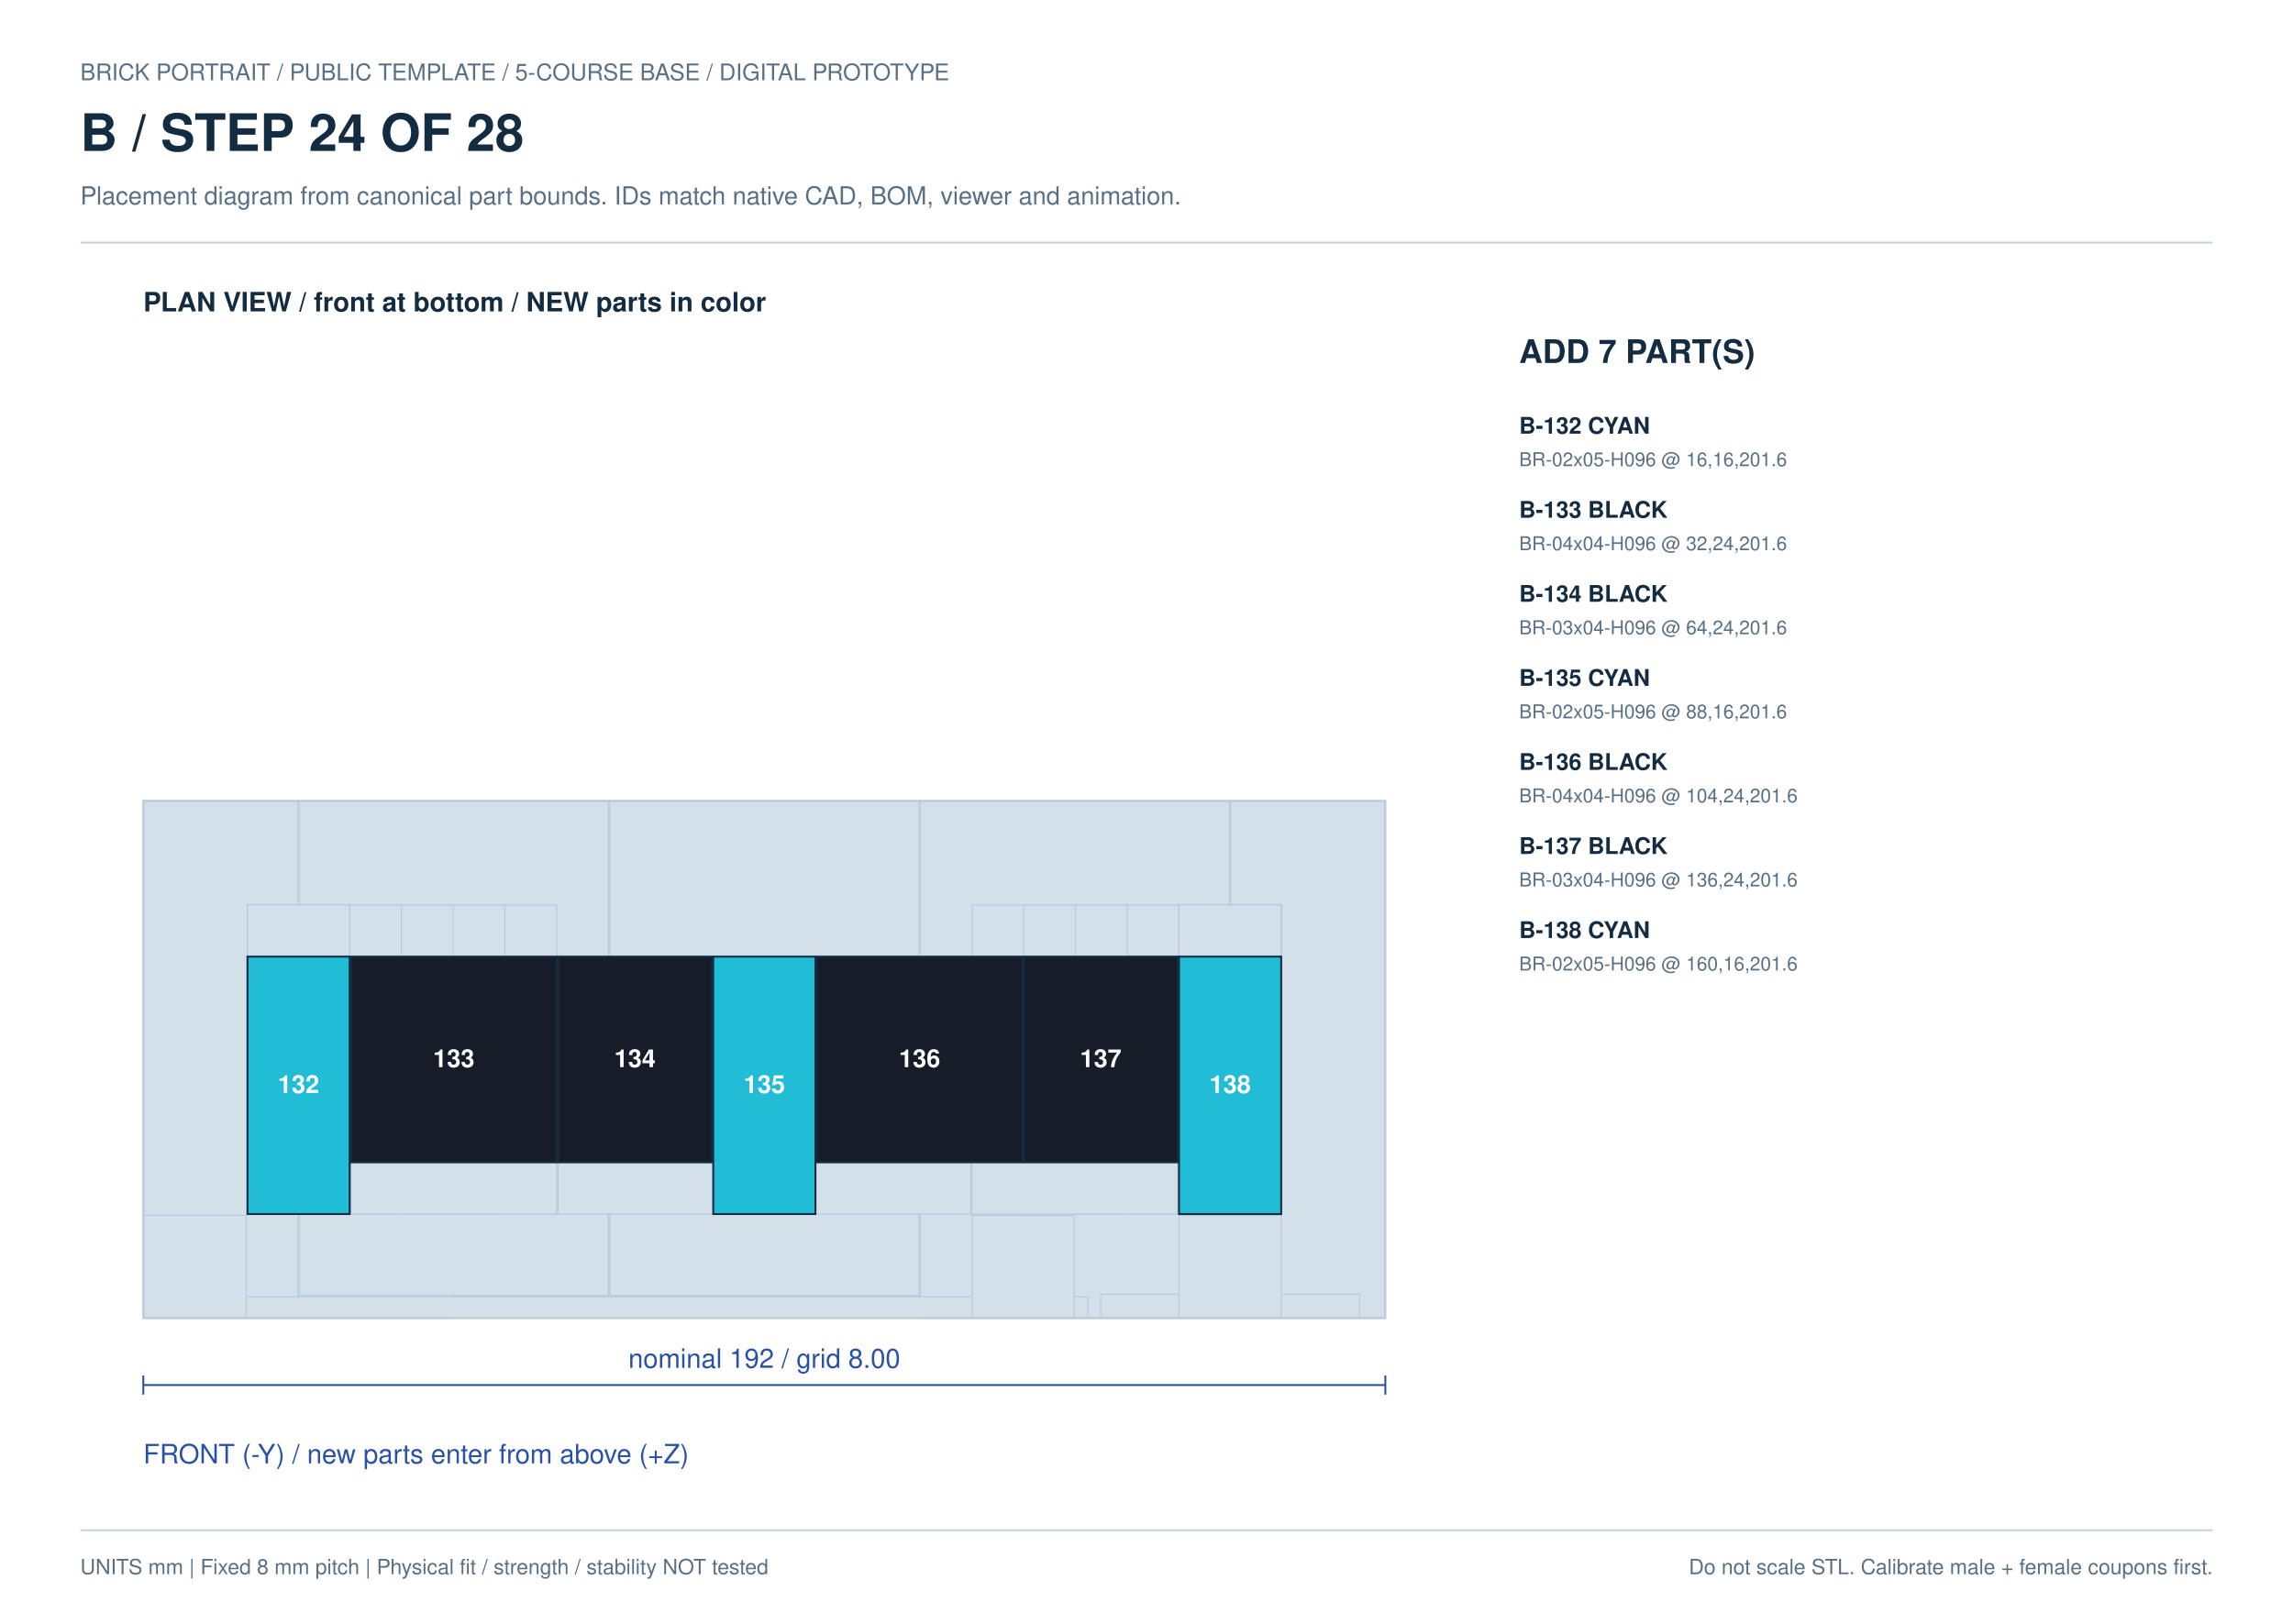
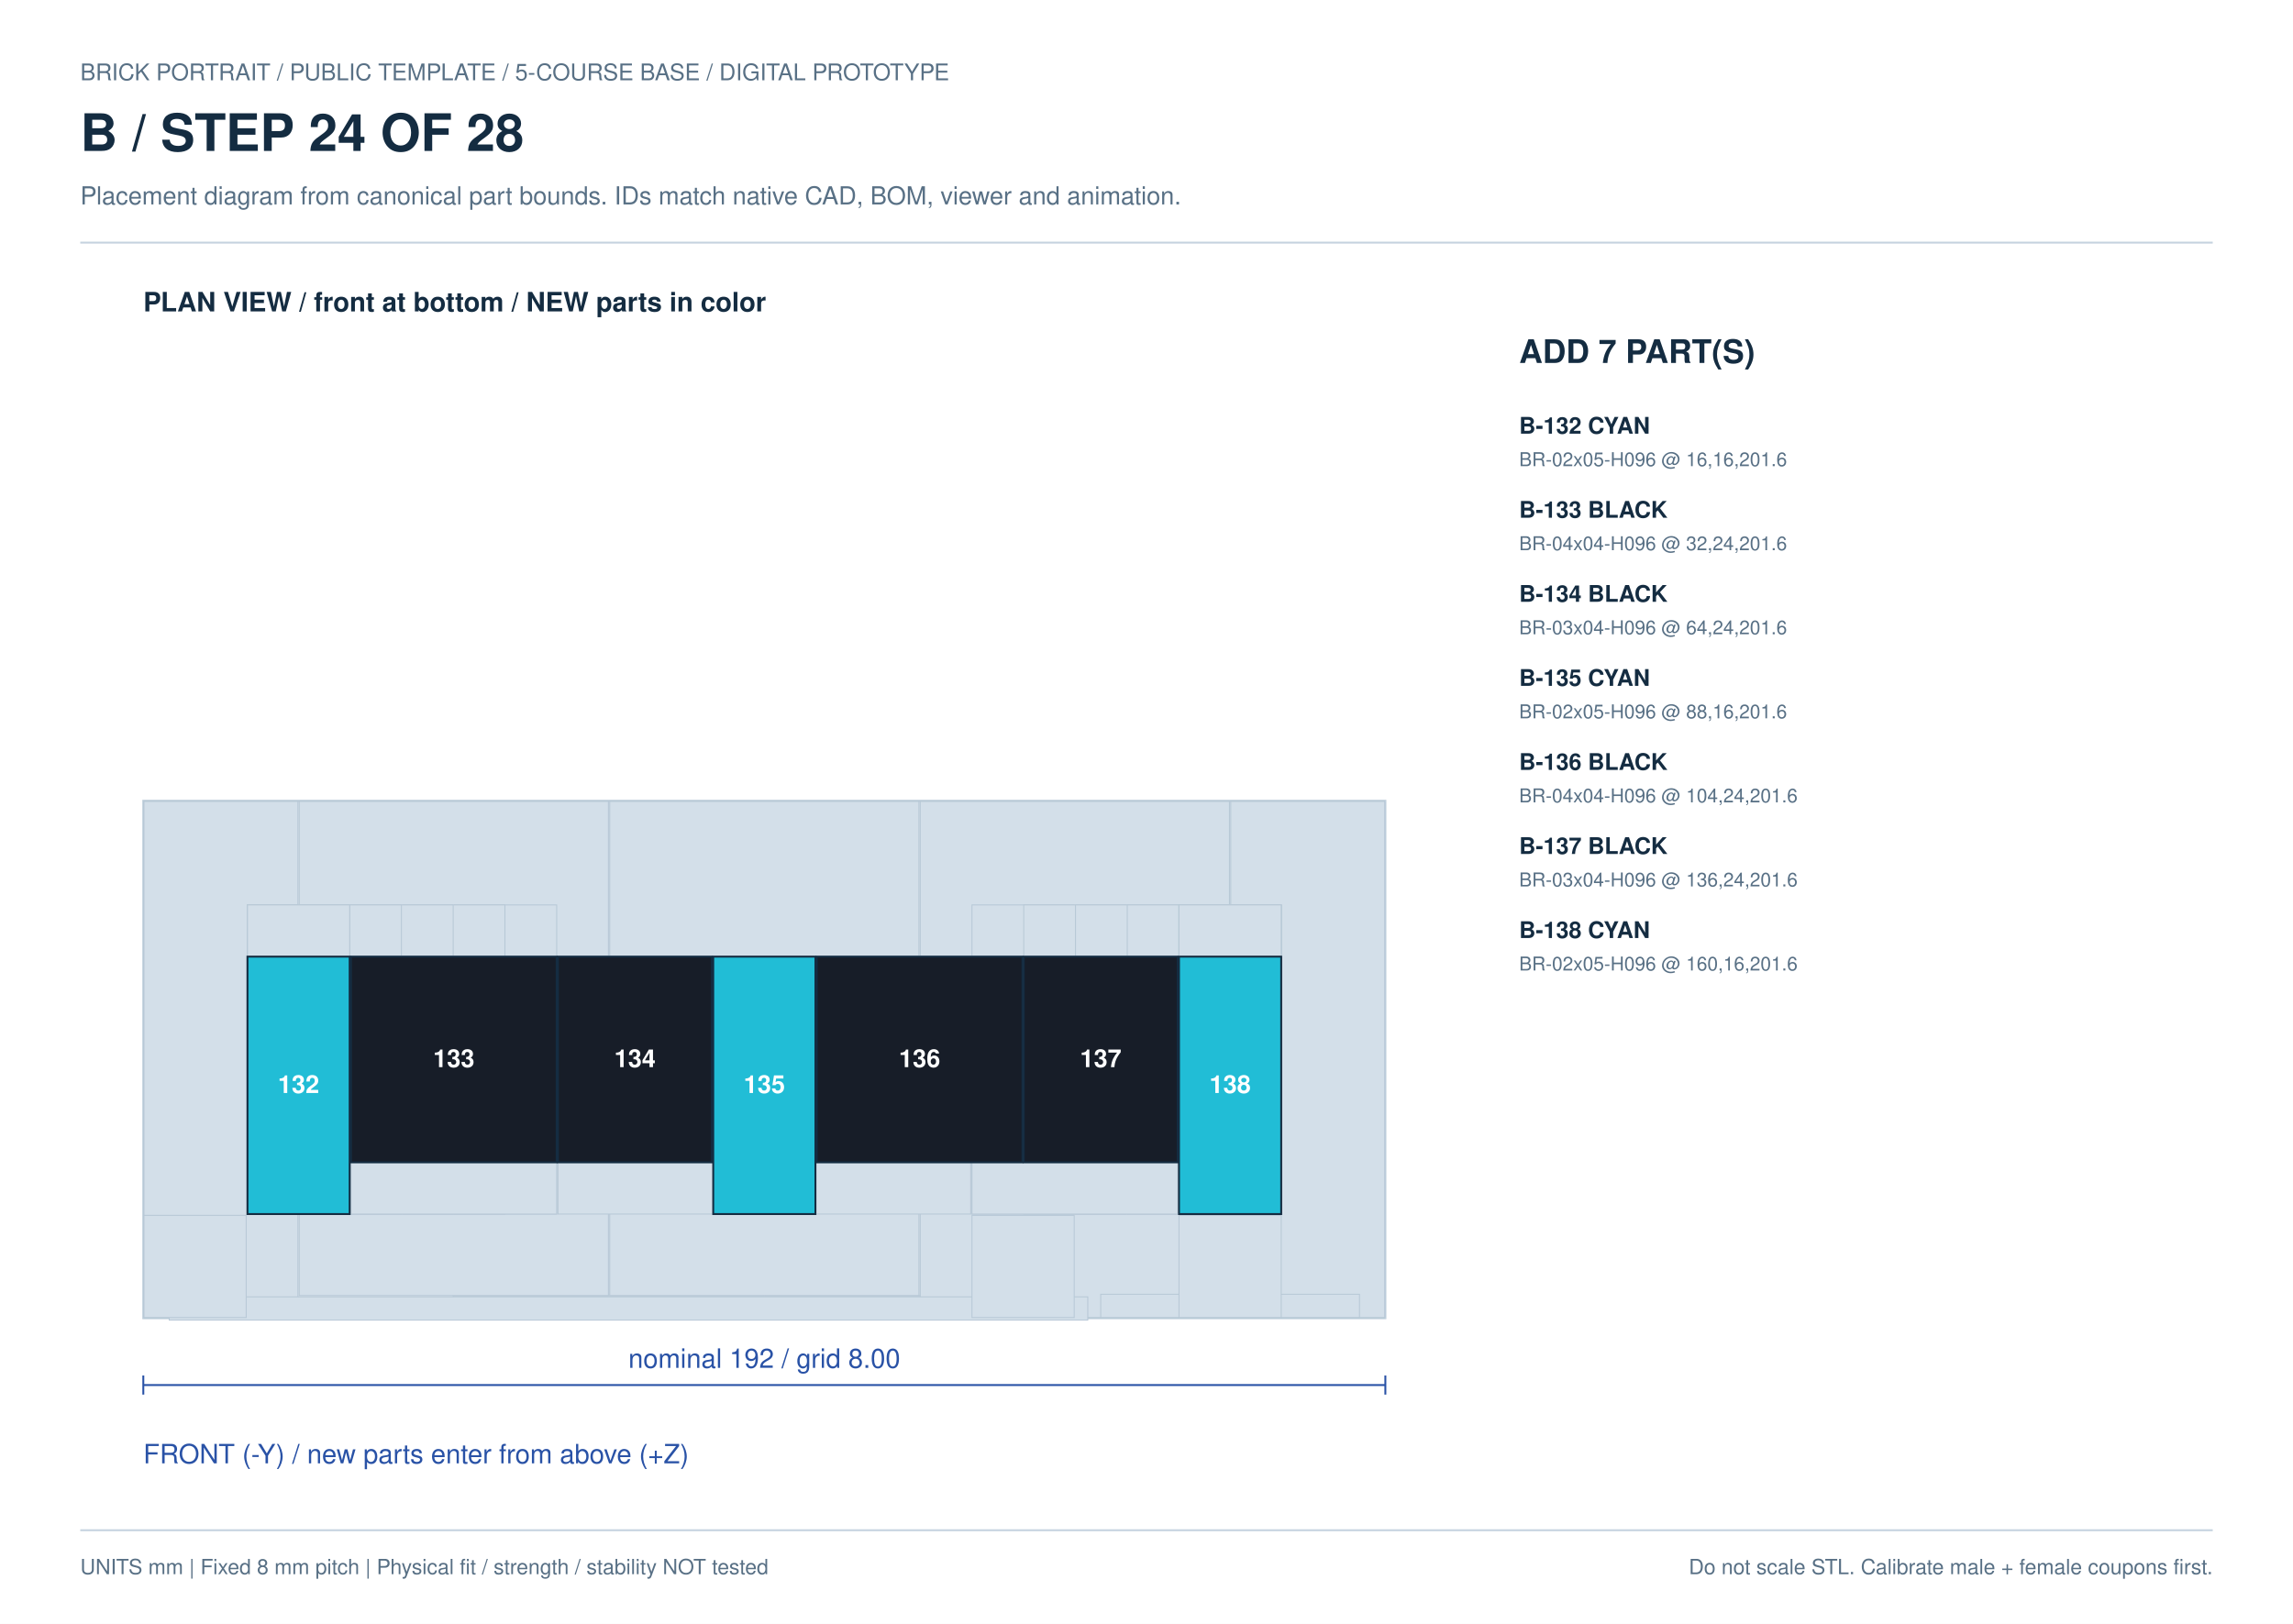
<svg xmlns="http://www.w3.org/2000/svg" width="420mm" height="297.5mm" viewBox="0 0 1200 850">
  <rect width="1200" height="850" fill="white" />
  <text x="42" y="42" font-family="Helvetica,Arial,sans-serif" font-size="12" fill="#587085" font-weight="normal" text-anchor="start">BRICK PORTRAIT / PUBLIC TEMPLATE / 5-COURSE BASE / DIGITAL PROTOTYPE</text>
  <text x="42" y="79" font-family="Helvetica,Arial,sans-serif" font-size="27" fill="#142c41" font-weight="bold" text-anchor="start">B / STEP 24 OF 28</text>
  <text x="42" y="107" font-family="Helvetica,Arial,sans-serif" font-size="13" fill="#587085" font-weight="normal" text-anchor="start">Placement diagram from canonical part bounds. IDs match native CAD, BOM, viewer and animation.</text>
  <line x1="42" y1="127" x2="1158" y2="127" stroke="#c5d3df" stroke-width="1" />
  <text x="75" y="163" font-family="Helvetica,Arial,sans-serif" font-size="14" fill="#142c41" font-weight="bold" text-anchor="start">PLAN VIEW / front at bottom / NEW parts in color</text>
  <rect x="75" y="419.167" width="650.0" height="270.833" fill="#edf3f8" stroke="#b7c8d6" />
  <line x1="75.0" y1="419.167" x2="75.0" y2="690" stroke="#d0dde8" stroke-width="0.5" />
  <line x1="102.083" y1="419.167" x2="102.083" y2="690" stroke="#d0dde8" stroke-width="0.5" />
  <line x1="129.167" y1="419.167" x2="129.167" y2="690" stroke="#d0dde8" stroke-width="0.5" />
  <line x1="156.25" y1="419.167" x2="156.25" y2="690" stroke="#d0dde8" stroke-width="0.5" />
  <line x1="183.333" y1="419.167" x2="183.333" y2="690" stroke="#d0dde8" stroke-width="0.5" />
  <line x1="210.417" y1="419.167" x2="210.417" y2="690" stroke="#d0dde8" stroke-width="0.5" />
  <line x1="237.5" y1="419.167" x2="237.5" y2="690" stroke="#d0dde8" stroke-width="0.5" />
  <line x1="264.583" y1="419.167" x2="264.583" y2="690" stroke="#d0dde8" stroke-width="0.5" />
  <line x1="291.667" y1="419.167" x2="291.667" y2="690" stroke="#d0dde8" stroke-width="0.5" />
  <line x1="318.75" y1="419.167" x2="318.75" y2="690" stroke="#d0dde8" stroke-width="0.5" />
  <line x1="345.833" y1="419.167" x2="345.833" y2="690" stroke="#d0dde8" stroke-width="0.5" />
  <line x1="372.917" y1="419.167" x2="372.917" y2="690" stroke="#d0dde8" stroke-width="0.5" />
  <line x1="400.0" y1="419.167" x2="400.0" y2="690" stroke="#d0dde8" stroke-width="0.5" />
  <line x1="427.083" y1="419.167" x2="427.083" y2="690" stroke="#d0dde8" stroke-width="0.5" />
  <line x1="454.167" y1="419.167" x2="454.167" y2="690" stroke="#d0dde8" stroke-width="0.5" />
  <line x1="481.25" y1="419.167" x2="481.25" y2="690" stroke="#d0dde8" stroke-width="0.5" />
  <line x1="508.333" y1="419.167" x2="508.333" y2="690" stroke="#d0dde8" stroke-width="0.5" />
  <line x1="535.417" y1="419.167" x2="535.417" y2="690" stroke="#d0dde8" stroke-width="0.5" />
  <line x1="562.5" y1="419.167" x2="562.5" y2="690" stroke="#d0dde8" stroke-width="0.5" />
  <line x1="589.583" y1="419.167" x2="589.583" y2="690" stroke="#d0dde8" stroke-width="0.5" />
  <line x1="616.667" y1="419.167" x2="616.667" y2="690" stroke="#d0dde8" stroke-width="0.5" />
  <line x1="643.75" y1="419.167" x2="643.75" y2="690" stroke="#d0dde8" stroke-width="0.5" />
  <line x1="670.833" y1="419.167" x2="670.833" y2="690" stroke="#d0dde8" stroke-width="0.5" />
  <line x1="697.917" y1="419.167" x2="697.917" y2="690" stroke="#d0dde8" stroke-width="0.5" />
  <line x1="725.0" y1="419.167" x2="725.0" y2="690" stroke="#d0dde8" stroke-width="0.5" />
  <line x1="75" y1="690.0" x2="725.0" y2="690.0" stroke="#d0dde8" stroke-width="0.5" />
  <line x1="75" y1="662.917" x2="725.0" y2="662.917" stroke="#d0dde8" stroke-width="0.5" />
  <line x1="75" y1="635.833" x2="725.0" y2="635.833" stroke="#d0dde8" stroke-width="0.5" />
  <line x1="75" y1="608.75" x2="725.0" y2="608.75" stroke="#d0dde8" stroke-width="0.5" />
  <line x1="75" y1="581.667" x2="725.0" y2="581.667" stroke="#d0dde8" stroke-width="0.5" />
  <line x1="75" y1="554.583" x2="725.0" y2="554.583" stroke="#d0dde8" stroke-width="0.5" />
  <line x1="75" y1="527.5" x2="725.0" y2="527.5" stroke="#d0dde8" stroke-width="0.5" />
  <line x1="75" y1="500.417" x2="725.0" y2="500.417" stroke="#d0dde8" stroke-width="0.5" />
  <line x1="75" y1="473.333" x2="725.0" y2="473.333" stroke="#d0dde8" stroke-width="0.5" />
  <line x1="75" y1="446.25" x2="725.0" y2="446.25" stroke="#d0dde8" stroke-width="0.5" />
  <line x1="75" y1="419.167" x2="725.0" y2="419.167" stroke="#d0dde8" stroke-width="0.5" />
  <rect x="75.339" y="419.505" width="649.323" height="270.156" fill="#d3dfe9" stroke="#b7c8d6" stroke-width="0.5" />
  <rect x="75.339" y="419.505" width="161.823" height="270.156" fill="#d3dfe9" stroke="#b7c8d6" stroke-width="0.5" />
  <rect x="237.839" y="419.505" width="161.823" height="258.646" fill="#d3dfe9" stroke="#b7c8d6" stroke-width="0.5" />
  <rect x="400.339" y="419.505" width="161.823" height="258.646" fill="#d3dfe9" stroke="#b7c8d6" stroke-width="0.5" />
  <rect x="562.839" y="419.505" width="161.823" height="270.156" fill="#d3dfe9" stroke="#b7c8d6" stroke-width="0.5" />
  <rect x="75.339" y="419.505" width="80.573" height="270.156" fill="#d3dfe9" stroke="#b7c8d6" stroke-width="0.5" />
  <rect x="156.589" y="419.505" width="161.823" height="258.646" fill="#d3dfe9" stroke="#b7c8d6" stroke-width="0.5" />
  <rect x="319.089" y="419.505" width="161.823" height="258.646" fill="#d3dfe9" stroke="#b7c8d6" stroke-width="0.5" />
  <rect x="481.589" y="419.505" width="161.823" height="270.156" fill="#d3dfe9" stroke="#b7c8d6" stroke-width="0.5" />
  <rect x="644.089" y="419.505" width="80.573" height="270.156" fill="#d3dfe9" stroke="#b7c8d6" stroke-width="0.5" />
  <rect x="75.339" y="419.505" width="161.823" height="270.156" fill="#d3dfe9" stroke="#b7c8d6" stroke-width="0.5" />
  <rect x="237.839" y="419.505" width="161.823" height="258.646" fill="#d3dfe9" stroke="#b7c8d6" stroke-width="0.5" />
  <rect x="400.339" y="419.505" width="161.823" height="258.646" fill="#d3dfe9" stroke="#b7c8d6" stroke-width="0.5" />
  <rect x="562.839" y="419.505" width="161.823" height="270.156" fill="#d3dfe9" stroke="#b7c8d6" stroke-width="0.5" />
  <rect x="75.339" y="419.505" width="80.573" height="270.156" fill="#d3dfe9" stroke="#b7c8d6" stroke-width="0.5" />
  <rect x="156.589" y="419.505" width="161.823" height="258.646" fill="#d3dfe9" stroke="#b7c8d6" stroke-width="0.5" />
  <rect x="319.089" y="419.505" width="161.823" height="258.646" fill="#d3dfe9" stroke="#b7c8d6" stroke-width="0.5" />
  <rect x="481.589" y="419.505" width="161.823" height="270.156" fill="#d3dfe9" stroke="#b7c8d6" stroke-width="0.5" />
  <rect x="644.089" y="419.505" width="80.573" height="270.156" fill="#d3dfe9" stroke="#b7c8d6" stroke-width="0.5" />
-   <rect x="88.542" y="678.828" width="480.729" height="10.833" fill="#d3dfe9" stroke="#b7c8d6" stroke-width="0.5" />
+   <rect x="88.542" y="678.828" width="480.729" height="12.188" fill="#d3dfe9" stroke="#b7c8d6" stroke-width="0.5" />
  <rect x="576.042" y="677.474" width="135.417" height="12.188" fill="#d3dfe9" stroke="#b7c8d6" stroke-width="0.5" />
  <rect x="75.339" y="636.172" width="53.49" height="53.49" fill="#d3dfe9" stroke="#b7c8d6" stroke-width="0.5" />
  <rect x="508.672" y="636.172" width="53.49" height="53.49" fill="#d3dfe9" stroke="#b7c8d6" stroke-width="0.5" />
  <rect x="617.005" y="636.172" width="53.49" height="53.49" fill="#d3dfe9" stroke="#b7c8d6" stroke-width="0.5" />
  <rect x="264.922" y="500.755" width="107.656" height="107.656" fill="#d3dfe9" stroke="#b7c8d6" stroke-width="0.5" />
  <rect x="373.255" y="500.755" width="107.656" height="107.656" fill="#d3dfe9" stroke="#b7c8d6" stroke-width="0.5" />
  <rect x="481.589" y="500.755" width="53.49" height="107.656" fill="#d3dfe9" stroke="#b7c8d6" stroke-width="0.5" />
  <rect x="237.839" y="473.672" width="53.49" height="161.823" fill="#d3dfe9" stroke="#b7c8d6" stroke-width="0.5" />
  <rect x="292.005" y="500.755" width="53.49" height="107.656" fill="#d3dfe9" stroke="#b7c8d6" stroke-width="0.5" />
  <rect x="346.172" y="500.755" width="107.656" height="107.656" fill="#d3dfe9" stroke="#b7c8d6" stroke-width="0.5" />
  <rect x="454.505" y="500.755" width="53.49" height="107.656" fill="#d3dfe9" stroke="#b7c8d6" stroke-width="0.5" />
  <rect x="508.672" y="473.672" width="53.49" height="161.823" fill="#d3dfe9" stroke="#b7c8d6" stroke-width="0.5" />
  <rect x="210.755" y="473.672" width="53.49" height="161.823" fill="#d3dfe9" stroke="#b7c8d6" stroke-width="0.5" />
  <rect x="264.922" y="500.755" width="107.656" height="107.656" fill="#d3dfe9" stroke="#b7c8d6" stroke-width="0.5" />
  <rect x="373.255" y="500.755" width="107.656" height="107.656" fill="#d3dfe9" stroke="#b7c8d6" stroke-width="0.5" />
  <rect x="481.589" y="500.755" width="53.49" height="107.656" fill="#d3dfe9" stroke="#b7c8d6" stroke-width="0.5" />
  <rect x="535.755" y="473.672" width="53.49" height="161.823" fill="#d3dfe9" stroke="#b7c8d6" stroke-width="0.5" />
  <rect x="183.672" y="473.672" width="53.49" height="161.823" fill="#d3dfe9" stroke="#b7c8d6" stroke-width="0.5" />
  <rect x="237.839" y="500.755" width="53.49" height="107.656" fill="#d3dfe9" stroke="#b7c8d6" stroke-width="0.5" />
  <rect x="292.005" y="500.755" width="107.656" height="107.656" fill="#d3dfe9" stroke="#b7c8d6" stroke-width="0.5" />
  <rect x="400.339" y="500.755" width="107.656" height="107.656" fill="#d3dfe9" stroke="#b7c8d6" stroke-width="0.5" />
  <rect x="508.672" y="500.755" width="53.49" height="107.656" fill="#d3dfe9" stroke="#b7c8d6" stroke-width="0.5" />
  <rect x="562.839" y="473.672" width="53.49" height="161.823" fill="#d3dfe9" stroke="#b7c8d6" stroke-width="0.5" />
  <rect x="156.589" y="473.672" width="53.49" height="161.823" fill="#d3dfe9" stroke="#b7c8d6" stroke-width="0.5" />
  <rect x="210.755" y="500.755" width="107.656" height="107.656" fill="#d3dfe9" stroke="#b7c8d6" stroke-width="0.5" />
  <rect x="319.089" y="500.755" width="26.406" height="107.656" fill="#d3dfe9" stroke="#b7c8d6" stroke-width="0.5" />
  <rect x="346.172" y="500.755" width="107.656" height="107.656" fill="#d3dfe9" stroke="#b7c8d6" stroke-width="0.5" />
  <rect x="454.505" y="500.755" width="26.406" height="107.656" fill="#d3dfe9" stroke="#b7c8d6" stroke-width="0.5" />
  <rect x="481.589" y="500.755" width="107.656" height="107.656" fill="#d3dfe9" stroke="#b7c8d6" stroke-width="0.5" />
  <rect x="589.922" y="473.672" width="53.49" height="161.823" fill="#d3dfe9" stroke="#b7c8d6" stroke-width="0.5" />
  <rect x="129.505" y="473.672" width="53.49" height="161.823" fill="#d3dfe9" stroke="#b7c8d6" stroke-width="0.5" />
  <rect x="183.672" y="500.755" width="53.49" height="107.656" fill="#d3dfe9" stroke="#b7c8d6" stroke-width="0.5" />
  <rect x="237.839" y="500.755" width="80.573" height="107.656" fill="#d3dfe9" stroke="#b7c8d6" stroke-width="0.5" />
  <rect x="319.089" y="500.755" width="26.406" height="107.656" fill="#d3dfe9" stroke="#b7c8d6" stroke-width="0.5" />
  <rect x="346.172" y="500.755" width="53.49" height="107.656" fill="#d3dfe9" stroke="#b7c8d6" stroke-width="0.5" />
  <rect x="400.339" y="500.755" width="53.49" height="107.656" fill="#d3dfe9" stroke="#b7c8d6" stroke-width="0.5" />
  <rect x="454.505" y="500.755" width="26.406" height="107.656" fill="#d3dfe9" stroke="#b7c8d6" stroke-width="0.5" />
  <rect x="481.589" y="500.755" width="53.49" height="107.656" fill="#d3dfe9" stroke="#b7c8d6" stroke-width="0.5" />
  <rect x="535.755" y="500.755" width="80.573" height="107.656" fill="#d3dfe9" stroke="#b7c8d6" stroke-width="0.5" />
  <rect x="617.005" y="473.672" width="53.49" height="161.823" fill="#d3dfe9" stroke="#b7c8d6" stroke-width="0.5" />
  <rect x="129.505" y="473.672" width="53.49" height="161.823" fill="#d3dfe9" stroke="#b7c8d6" stroke-width="0.5" />
  <rect x="183.672" y="500.755" width="134.74" height="107.656" fill="#d3dfe9" stroke="#b7c8d6" stroke-width="0.5" />
  <rect x="319.089" y="500.755" width="26.406" height="107.656" fill="#d3dfe9" stroke="#b7c8d6" stroke-width="0.5" />
  <rect x="346.172" y="500.755" width="107.656" height="107.656" fill="#d3dfe9" stroke="#b7c8d6" stroke-width="0.5" />
  <rect x="454.505" y="500.755" width="26.406" height="107.656" fill="#d3dfe9" stroke="#b7c8d6" stroke-width="0.5" />
  <rect x="481.589" y="500.755" width="134.74" height="107.656" fill="#d3dfe9" stroke="#b7c8d6" stroke-width="0.5" />
  <rect x="617.005" y="473.672" width="53.49" height="161.823" fill="#d3dfe9" stroke="#b7c8d6" stroke-width="0.5" />
  <rect x="129.505" y="473.672" width="53.49" height="161.823" fill="#d3dfe9" stroke="#b7c8d6" stroke-width="0.5" />
  <rect x="183.672" y="500.755" width="53.49" height="107.656" fill="#d3dfe9" stroke="#b7c8d6" stroke-width="0.5" />
  <rect x="237.839" y="500.755" width="80.573" height="107.656" fill="#d3dfe9" stroke="#b7c8d6" stroke-width="0.5" />
  <rect x="319.089" y="500.755" width="26.406" height="107.656" fill="#d3dfe9" stroke="#b7c8d6" stroke-width="0.5" />
  <rect x="346.172" y="500.755" width="53.49" height="107.656" fill="#d3dfe9" stroke="#b7c8d6" stroke-width="0.5" />
  <rect x="400.339" y="500.755" width="53.49" height="107.656" fill="#d3dfe9" stroke="#b7c8d6" stroke-width="0.5" />
  <rect x="454.505" y="500.755" width="26.406" height="107.656" fill="#d3dfe9" stroke="#b7c8d6" stroke-width="0.5" />
  <rect x="481.589" y="500.755" width="53.49" height="107.656" fill="#d3dfe9" stroke="#b7c8d6" stroke-width="0.5" />
  <rect x="535.755" y="500.755" width="80.573" height="107.656" fill="#d3dfe9" stroke="#b7c8d6" stroke-width="0.5" />
  <rect x="617.005" y="473.672" width="53.49" height="161.823" fill="#d3dfe9" stroke="#b7c8d6" stroke-width="0.5" />
  <rect x="129.505" y="473.672" width="53.49" height="161.823" fill="#d3dfe9" stroke="#b7c8d6" stroke-width="0.5" />
  <rect x="183.672" y="500.755" width="107.656" height="107.656" fill="#d3dfe9" stroke="#b7c8d6" stroke-width="0.5" />
  <rect x="292.005" y="500.755" width="107.656" height="107.656" fill="#d3dfe9" stroke="#b7c8d6" stroke-width="0.5" />
  <rect x="400.339" y="500.755" width="107.656" height="107.656" fill="#d3dfe9" stroke="#b7c8d6" stroke-width="0.5" />
  <rect x="508.672" y="500.755" width="107.656" height="107.656" fill="#d3dfe9" stroke="#b7c8d6" stroke-width="0.5" />
  <rect x="617.005" y="473.672" width="53.49" height="161.823" fill="#d3dfe9" stroke="#b7c8d6" stroke-width="0.5" />
  <rect x="129.505" y="500.755" width="53.49" height="134.74" fill="#d3dfe9" stroke="#b7c8d6" stroke-width="0.5" />
  <rect x="183.672" y="500.755" width="107.656" height="134.74" fill="#d3dfe9" stroke="#b7c8d6" stroke-width="0.5" />
  <rect x="292.005" y="500.755" width="107.656" height="134.74" fill="#d3dfe9" stroke="#b7c8d6" stroke-width="0.5" />
  <rect x="400.339" y="500.755" width="107.656" height="134.74" fill="#d3dfe9" stroke="#b7c8d6" stroke-width="0.5" />
  <rect x="508.672" y="500.755" width="107.656" height="134.74" fill="#d3dfe9" stroke="#b7c8d6" stroke-width="0.5" />
  <rect x="617.005" y="500.755" width="53.49" height="134.74" fill="#d3dfe9" stroke="#b7c8d6" stroke-width="0.5" />
  <rect x="129.505" y="500.755" width="53.49" height="134.74" fill="#d3dfe9" stroke="#b7c8d6" stroke-width="0.5" />
  <rect x="183.672" y="500.755" width="107.656" height="107.656" fill="#d3dfe9" stroke="#b7c8d6" stroke-width="0.5" />
  <rect x="292.005" y="500.755" width="80.573" height="107.656" fill="#d3dfe9" stroke="#b7c8d6" stroke-width="0.5" />
  <rect x="373.255" y="500.755" width="53.49" height="134.74" fill="#d3dfe9" stroke="#b7c8d6" stroke-width="0.5" />
  <rect x="427.422" y="500.755" width="107.656" height="107.656" fill="#d3dfe9" stroke="#b7c8d6" stroke-width="0.5" />
  <rect x="535.755" y="500.755" width="80.573" height="107.656" fill="#d3dfe9" stroke="#b7c8d6" stroke-width="0.5" />
  <rect x="617.005" y="500.755" width="53.49" height="134.74" fill="#d3dfe9" stroke="#b7c8d6" stroke-width="0.5" />
  <rect x="129.505" y="500.755" width="53.49" height="134.74" fill="#d3dfe9" stroke="#b7c8d6" stroke-width="0.5" />
  <rect x="183.672" y="500.755" width="53.49" height="107.656" fill="#d3dfe9" stroke="#b7c8d6" stroke-width="0.5" />
  <rect x="237.839" y="500.755" width="134.74" height="107.656" fill="#d3dfe9" stroke="#b7c8d6" stroke-width="0.5" />
  <rect x="373.255" y="500.755" width="53.49" height="134.74" fill="#d3dfe9" stroke="#b7c8d6" stroke-width="0.5" />
  <rect x="427.422" y="500.755" width="53.49" height="107.656" fill="#d3dfe9" stroke="#b7c8d6" stroke-width="0.5" />
  <rect x="481.589" y="500.755" width="134.74" height="107.656" fill="#d3dfe9" stroke="#b7c8d6" stroke-width="0.5" />
  <rect x="617.005" y="500.755" width="53.49" height="134.74" fill="#d3dfe9" stroke="#b7c8d6" stroke-width="0.5" />
  <rect x="129.505" y="500.755" width="53.49" height="134.74" fill="#d3dfe9" stroke="#b7c8d6" stroke-width="0.5" />
  <rect x="183.672" y="500.755" width="107.656" height="107.656" fill="#d3dfe9" stroke="#b7c8d6" stroke-width="0.5" />
  <rect x="292.005" y="500.755" width="80.573" height="107.656" fill="#d3dfe9" stroke="#b7c8d6" stroke-width="0.5" />
  <rect x="373.255" y="500.755" width="53.49" height="134.74" fill="#d3dfe9" stroke="#b7c8d6" stroke-width="0.5" />
  <rect x="427.422" y="500.755" width="107.656" height="107.656" fill="#d3dfe9" stroke="#b7c8d6" stroke-width="0.5" />
  <rect x="535.755" y="500.755" width="80.573" height="107.656" fill="#d3dfe9" stroke="#b7c8d6" stroke-width="0.5" />
  <rect x="617.005" y="500.755" width="53.49" height="134.74" fill="#d3dfe9" stroke="#b7c8d6" stroke-width="0.5" />
  <rect x="129.505" y="500.755" width="53.49" height="134.74" fill="#d3dfe9" stroke="#b7c8d6" stroke-width="0.5" />
  <rect x="183.672" y="500.755" width="53.49" height="107.656" fill="#d3dfe9" stroke="#b7c8d6" stroke-width="0.5" />
  <rect x="237.839" y="500.755" width="134.74" height="107.656" fill="#d3dfe9" stroke="#b7c8d6" stroke-width="0.5" />
  <rect x="373.255" y="500.755" width="53.49" height="134.74" fill="#d3dfe9" stroke="#b7c8d6" stroke-width="0.5" />
  <rect x="427.422" y="500.755" width="53.49" height="107.656" fill="#d3dfe9" stroke="#b7c8d6" stroke-width="0.5" />
  <rect x="481.589" y="500.755" width="134.74" height="107.656" fill="#d3dfe9" stroke="#b7c8d6" stroke-width="0.5" />
  <rect x="617.005" y="500.755" width="53.49" height="134.74" fill="#d3dfe9" stroke="#b7c8d6" stroke-width="0.5" />
  <rect x="129.505" y="500.755" width="53.49" height="134.74" fill="#d3dfe9" stroke="#b7c8d6" stroke-width="0.5" />
  <rect x="183.672" y="500.755" width="107.656" height="107.656" fill="#d3dfe9" stroke="#b7c8d6" stroke-width="0.5" />
  <rect x="292.005" y="500.755" width="80.573" height="107.656" fill="#d3dfe9" stroke="#b7c8d6" stroke-width="0.5" />
  <rect x="373.255" y="500.755" width="53.49" height="134.74" fill="#d3dfe9" stroke="#b7c8d6" stroke-width="0.5" />
  <rect x="427.422" y="500.755" width="107.656" height="107.656" fill="#d3dfe9" stroke="#b7c8d6" stroke-width="0.5" />
  <rect x="535.755" y="500.755" width="80.573" height="107.656" fill="#d3dfe9" stroke="#b7c8d6" stroke-width="0.5" />
  <rect x="617.005" y="500.755" width="53.49" height="134.74" fill="#d3dfe9" stroke="#b7c8d6" stroke-width="0.5" />
  <rect x="129.505" y="500.755" width="53.49" height="134.74" fill="#d3dfe9" stroke="#b7c8d6" stroke-width="0.5" />
  <rect x="183.672" y="500.755" width="53.49" height="107.656" fill="#d3dfe9" stroke="#b7c8d6" stroke-width="0.5" />
  <rect x="237.839" y="500.755" width="134.74" height="107.656" fill="#d3dfe9" stroke="#b7c8d6" stroke-width="0.5" />
  <rect x="373.255" y="500.755" width="53.49" height="134.74" fill="#d3dfe9" stroke="#b7c8d6" stroke-width="0.5" />
  <rect x="427.422" y="500.755" width="53.49" height="107.656" fill="#d3dfe9" stroke="#b7c8d6" stroke-width="0.5" />
  <rect x="481.589" y="500.755" width="134.74" height="107.656" fill="#d3dfe9" stroke="#b7c8d6" stroke-width="0.5" />
  <rect x="617.005" y="500.755" width="53.49" height="134.74" fill="#d3dfe9" stroke="#b7c8d6" stroke-width="0.5" />
  <rect x="129.505" y="500.755" width="53.49" height="134.74" fill="#21bdd6" stroke="#142c41" stroke-width="1" />
  <text x="156.25" y="572.125" font-family="Helvetica,Arial,sans-serif" font-size="13" fill="white" font-weight="bold" text-anchor="middle">132</text>
  <rect x="183.672" y="500.755" width="107.656" height="107.656" fill="#171d28" stroke="#142c41" stroke-width="1" />
  <text x="237.5" y="558.583" font-family="Helvetica,Arial,sans-serif" font-size="13" fill="white" font-weight="bold" text-anchor="middle">133</text>
  <rect x="292.005" y="500.755" width="80.573" height="107.656" fill="#171d28" stroke="#142c41" stroke-width="1" />
  <text x="332.292" y="558.583" font-family="Helvetica,Arial,sans-serif" font-size="13" fill="white" font-weight="bold" text-anchor="middle">134</text>
  <rect x="373.255" y="500.755" width="53.49" height="134.74" fill="#21bdd6" stroke="#142c41" stroke-width="1" />
  <text x="400.0" y="572.125" font-family="Helvetica,Arial,sans-serif" font-size="13" fill="white" font-weight="bold" text-anchor="middle">135</text>
  <rect x="427.422" y="500.755" width="107.656" height="107.656" fill="#171d28" stroke="#142c41" stroke-width="1" />
  <text x="481.25" y="558.583" font-family="Helvetica,Arial,sans-serif" font-size="13" fill="white" font-weight="bold" text-anchor="middle">136</text>
  <rect x="535.755" y="500.755" width="80.573" height="107.656" fill="#171d28" stroke="#142c41" stroke-width="1" />
  <text x="576.042" y="558.583" font-family="Helvetica,Arial,sans-serif" font-size="13" fill="white" font-weight="bold" text-anchor="middle">137</text>
  <rect x="617.005" y="500.755" width="53.49" height="134.74" fill="#21bdd6" stroke="#142c41" stroke-width="1" />
  <text x="643.75" y="572.125" font-family="Helvetica,Arial,sans-serif" font-size="13" fill="white" font-weight="bold" text-anchor="middle">138</text>
  <line x1="75" y1="725" x2="725.0" y2="725" stroke="#2952a6" stroke-width="1" />
  <line x1="75" y1="720" x2="75" y2="730" stroke="#2952a6" stroke-width="1" />
  <line x1="725.0" y1="720" x2="725.0" y2="730" stroke="#2952a6" stroke-width="1" />
  <text x="400.0" y="716" font-family="Helvetica,Arial,sans-serif" font-size="14" fill="#2952a6" font-weight="normal" text-anchor="middle">nominal 192 / grid 8.00</text>
  <text x="75" y="766" font-family="Helvetica,Arial,sans-serif" font-size="14" fill="#2952a6" font-weight="normal" text-anchor="start">FRONT (-Y)  /  new parts enter from above (+Z)</text>
  <text x="795" y="190" font-family="Helvetica,Arial,sans-serif" font-size="17" fill="#142c41" font-weight="bold" text-anchor="start">ADD 7 PART(S)</text>
  <text x="795" y="227" font-family="Helvetica,Arial,sans-serif" font-size="12" fill="#142c41" font-weight="bold" text-anchor="start">B-132  CYAN</text>
  <text x="795" y="244" font-family="Helvetica,Arial,sans-serif" font-size="10" fill="#587085" font-weight="normal" text-anchor="start">BR-02x05-H096  @ 16,16,201.6</text>
  <text x="795" y="271" font-family="Helvetica,Arial,sans-serif" font-size="12" fill="#142c41" font-weight="bold" text-anchor="start">B-133  BLACK</text>
  <text x="795" y="288" font-family="Helvetica,Arial,sans-serif" font-size="10" fill="#587085" font-weight="normal" text-anchor="start">BR-04x04-H096  @ 32,24,201.6</text>
  <text x="795" y="315" font-family="Helvetica,Arial,sans-serif" font-size="12" fill="#142c41" font-weight="bold" text-anchor="start">B-134  BLACK</text>
  <text x="795" y="332" font-family="Helvetica,Arial,sans-serif" font-size="10" fill="#587085" font-weight="normal" text-anchor="start">BR-03x04-H096  @ 64,24,201.6</text>
  <text x="795" y="359" font-family="Helvetica,Arial,sans-serif" font-size="12" fill="#142c41" font-weight="bold" text-anchor="start">B-135  CYAN</text>
  <text x="795" y="376" font-family="Helvetica,Arial,sans-serif" font-size="10" fill="#587085" font-weight="normal" text-anchor="start">BR-02x05-H096  @ 88,16,201.6</text>
  <text x="795" y="403" font-family="Helvetica,Arial,sans-serif" font-size="12" fill="#142c41" font-weight="bold" text-anchor="start">B-136  BLACK</text>
  <text x="795" y="420" font-family="Helvetica,Arial,sans-serif" font-size="10" fill="#587085" font-weight="normal" text-anchor="start">BR-04x04-H096  @ 104,24,201.6</text>
  <text x="795" y="447" font-family="Helvetica,Arial,sans-serif" font-size="12" fill="#142c41" font-weight="bold" text-anchor="start">B-137  BLACK</text>
  <text x="795" y="464" font-family="Helvetica,Arial,sans-serif" font-size="10" fill="#587085" font-weight="normal" text-anchor="start">BR-03x04-H096  @ 136,24,201.6</text>
  <text x="795" y="491" font-family="Helvetica,Arial,sans-serif" font-size="12" fill="#142c41" font-weight="bold" text-anchor="start">B-138  CYAN</text>
  <text x="795" y="508" font-family="Helvetica,Arial,sans-serif" font-size="10" fill="#587085" font-weight="normal" text-anchor="start">BR-02x05-H096  @ 160,16,201.6</text>
  <line x1="42" y1="801" x2="1158" y2="801" stroke="#c5d3df" stroke-width="1" />
  <text x="42" y="824" font-family="Helvetica,Arial,sans-serif" font-size="11" fill="#587085" font-weight="normal" text-anchor="start">UNITS mm | Fixed 8 mm pitch | Physical fit / strength / stability NOT tested</text>
  <text x="1158" y="824" font-family="Helvetica,Arial,sans-serif" font-size="11" fill="#587085" font-weight="normal" text-anchor="end">Do not scale STL. Calibrate male + female coupons first.</text>
</svg>
